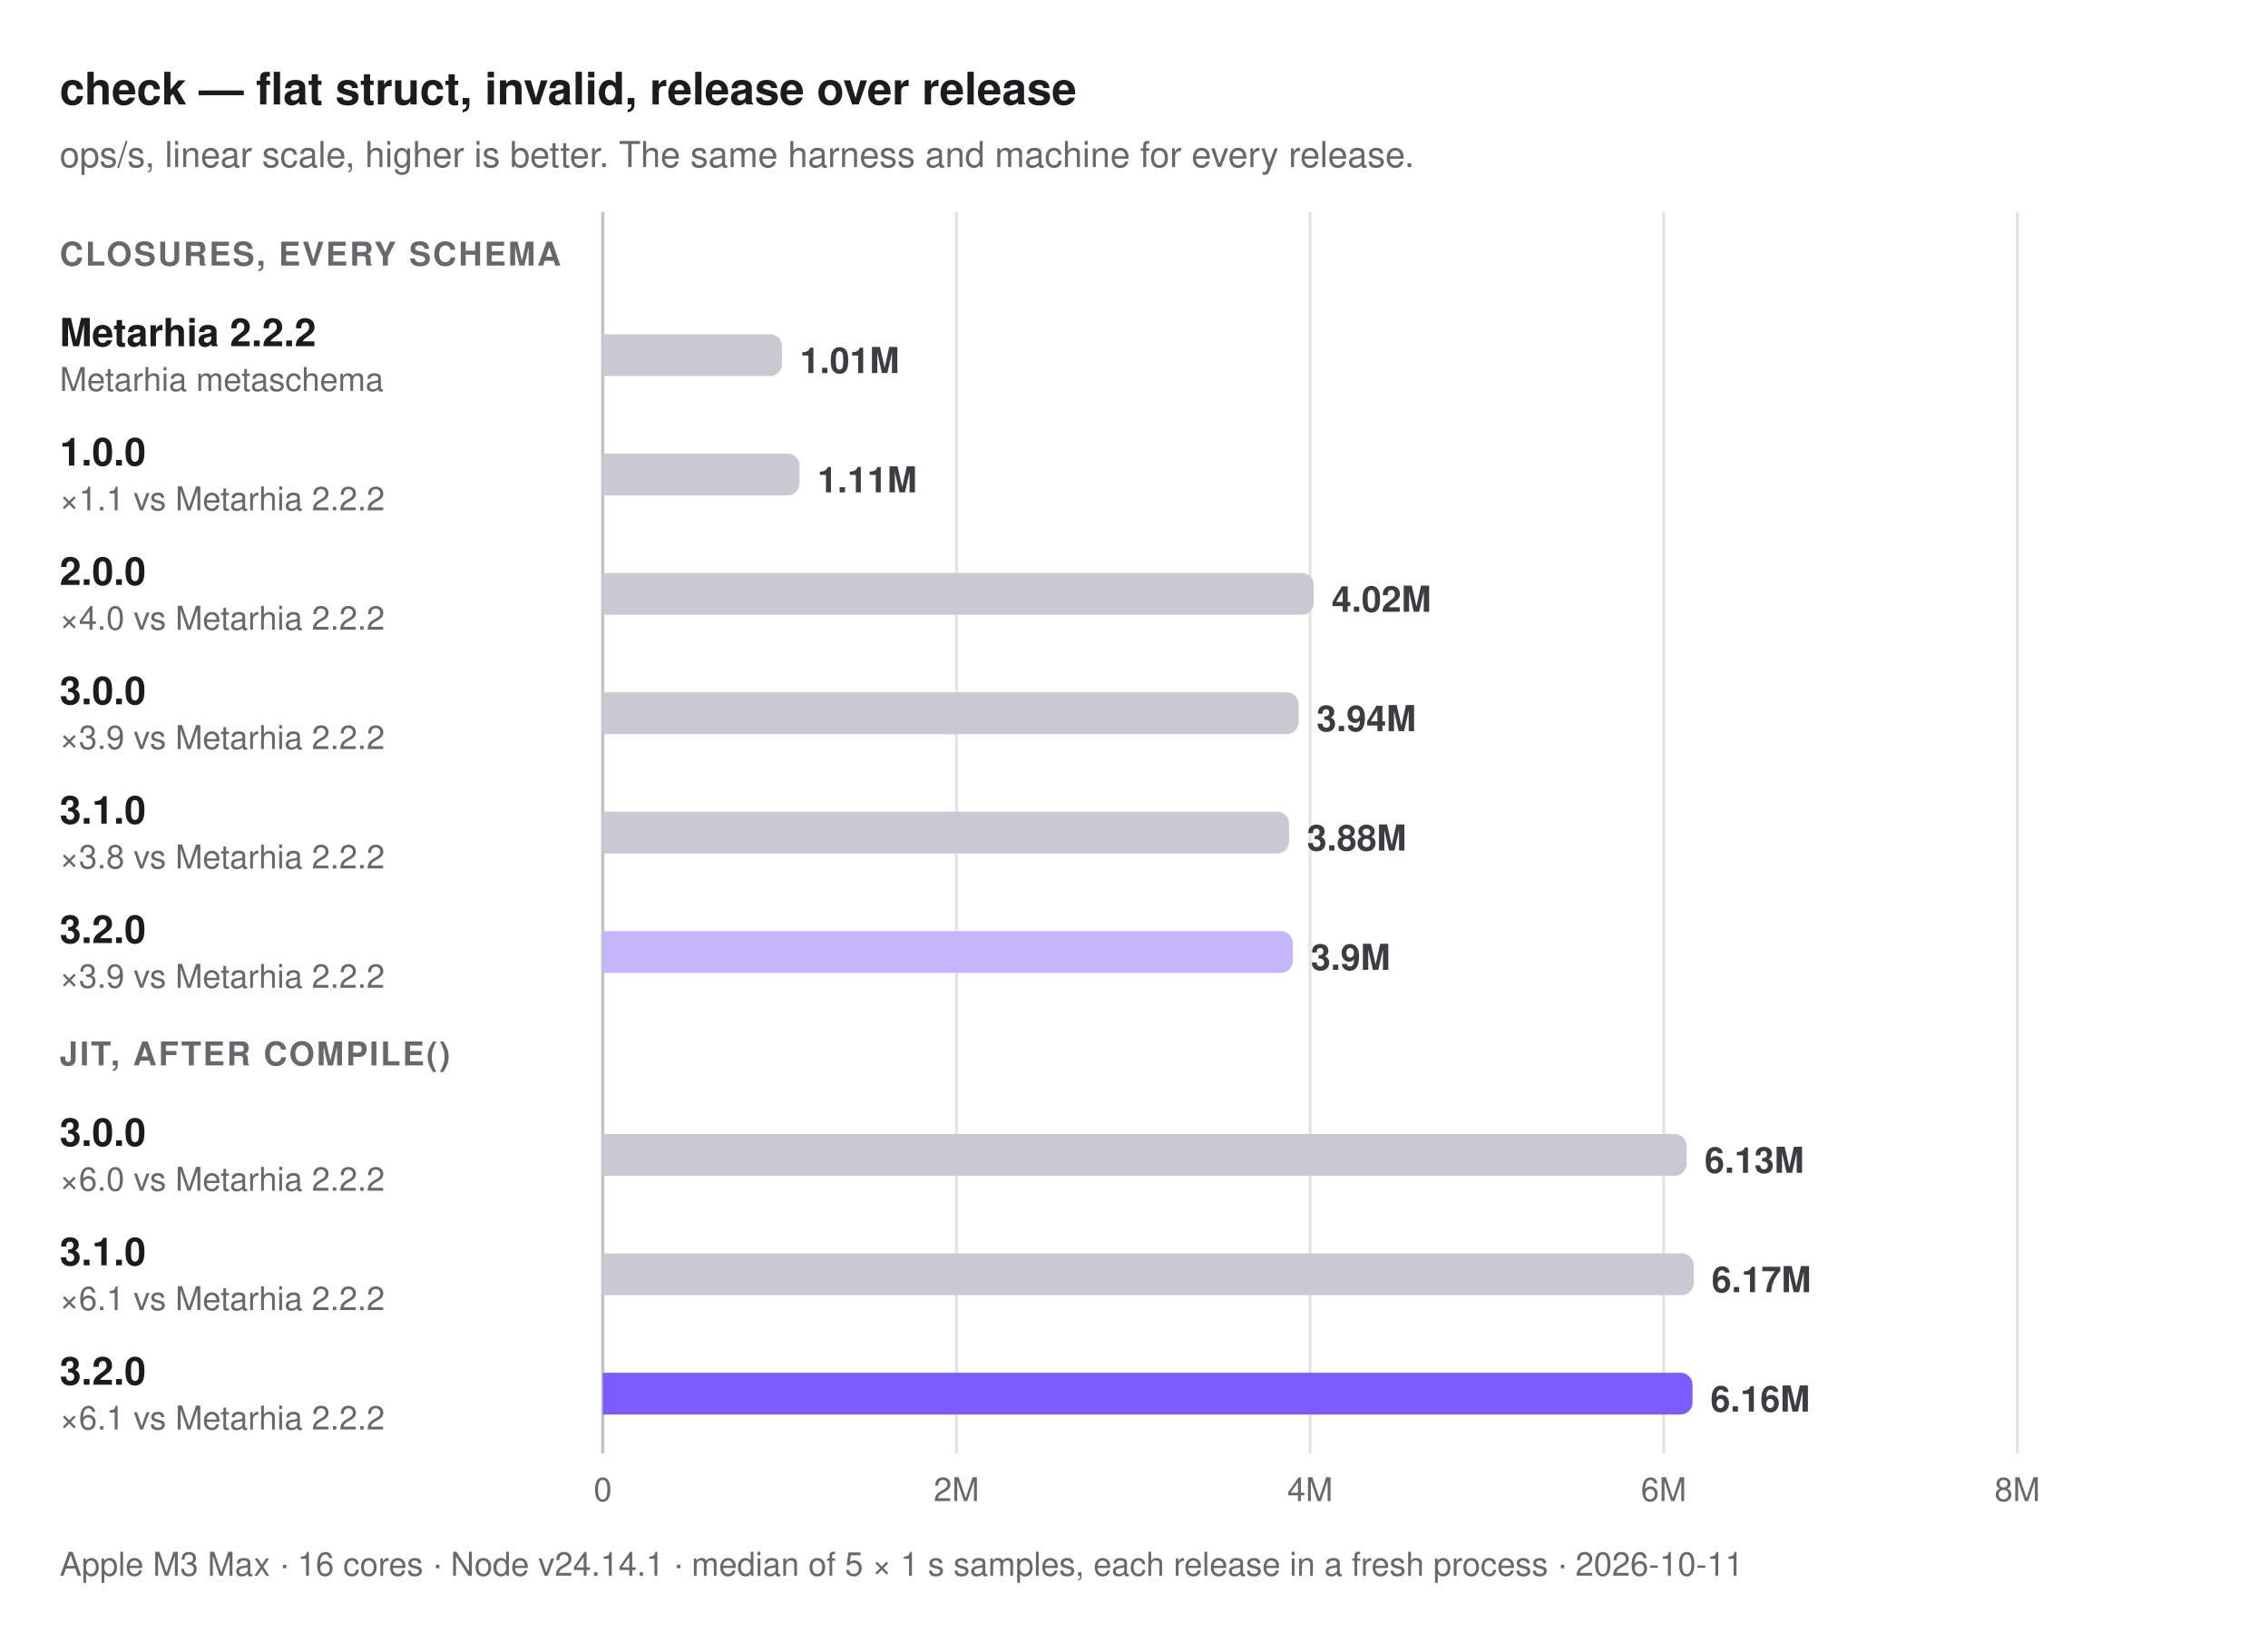
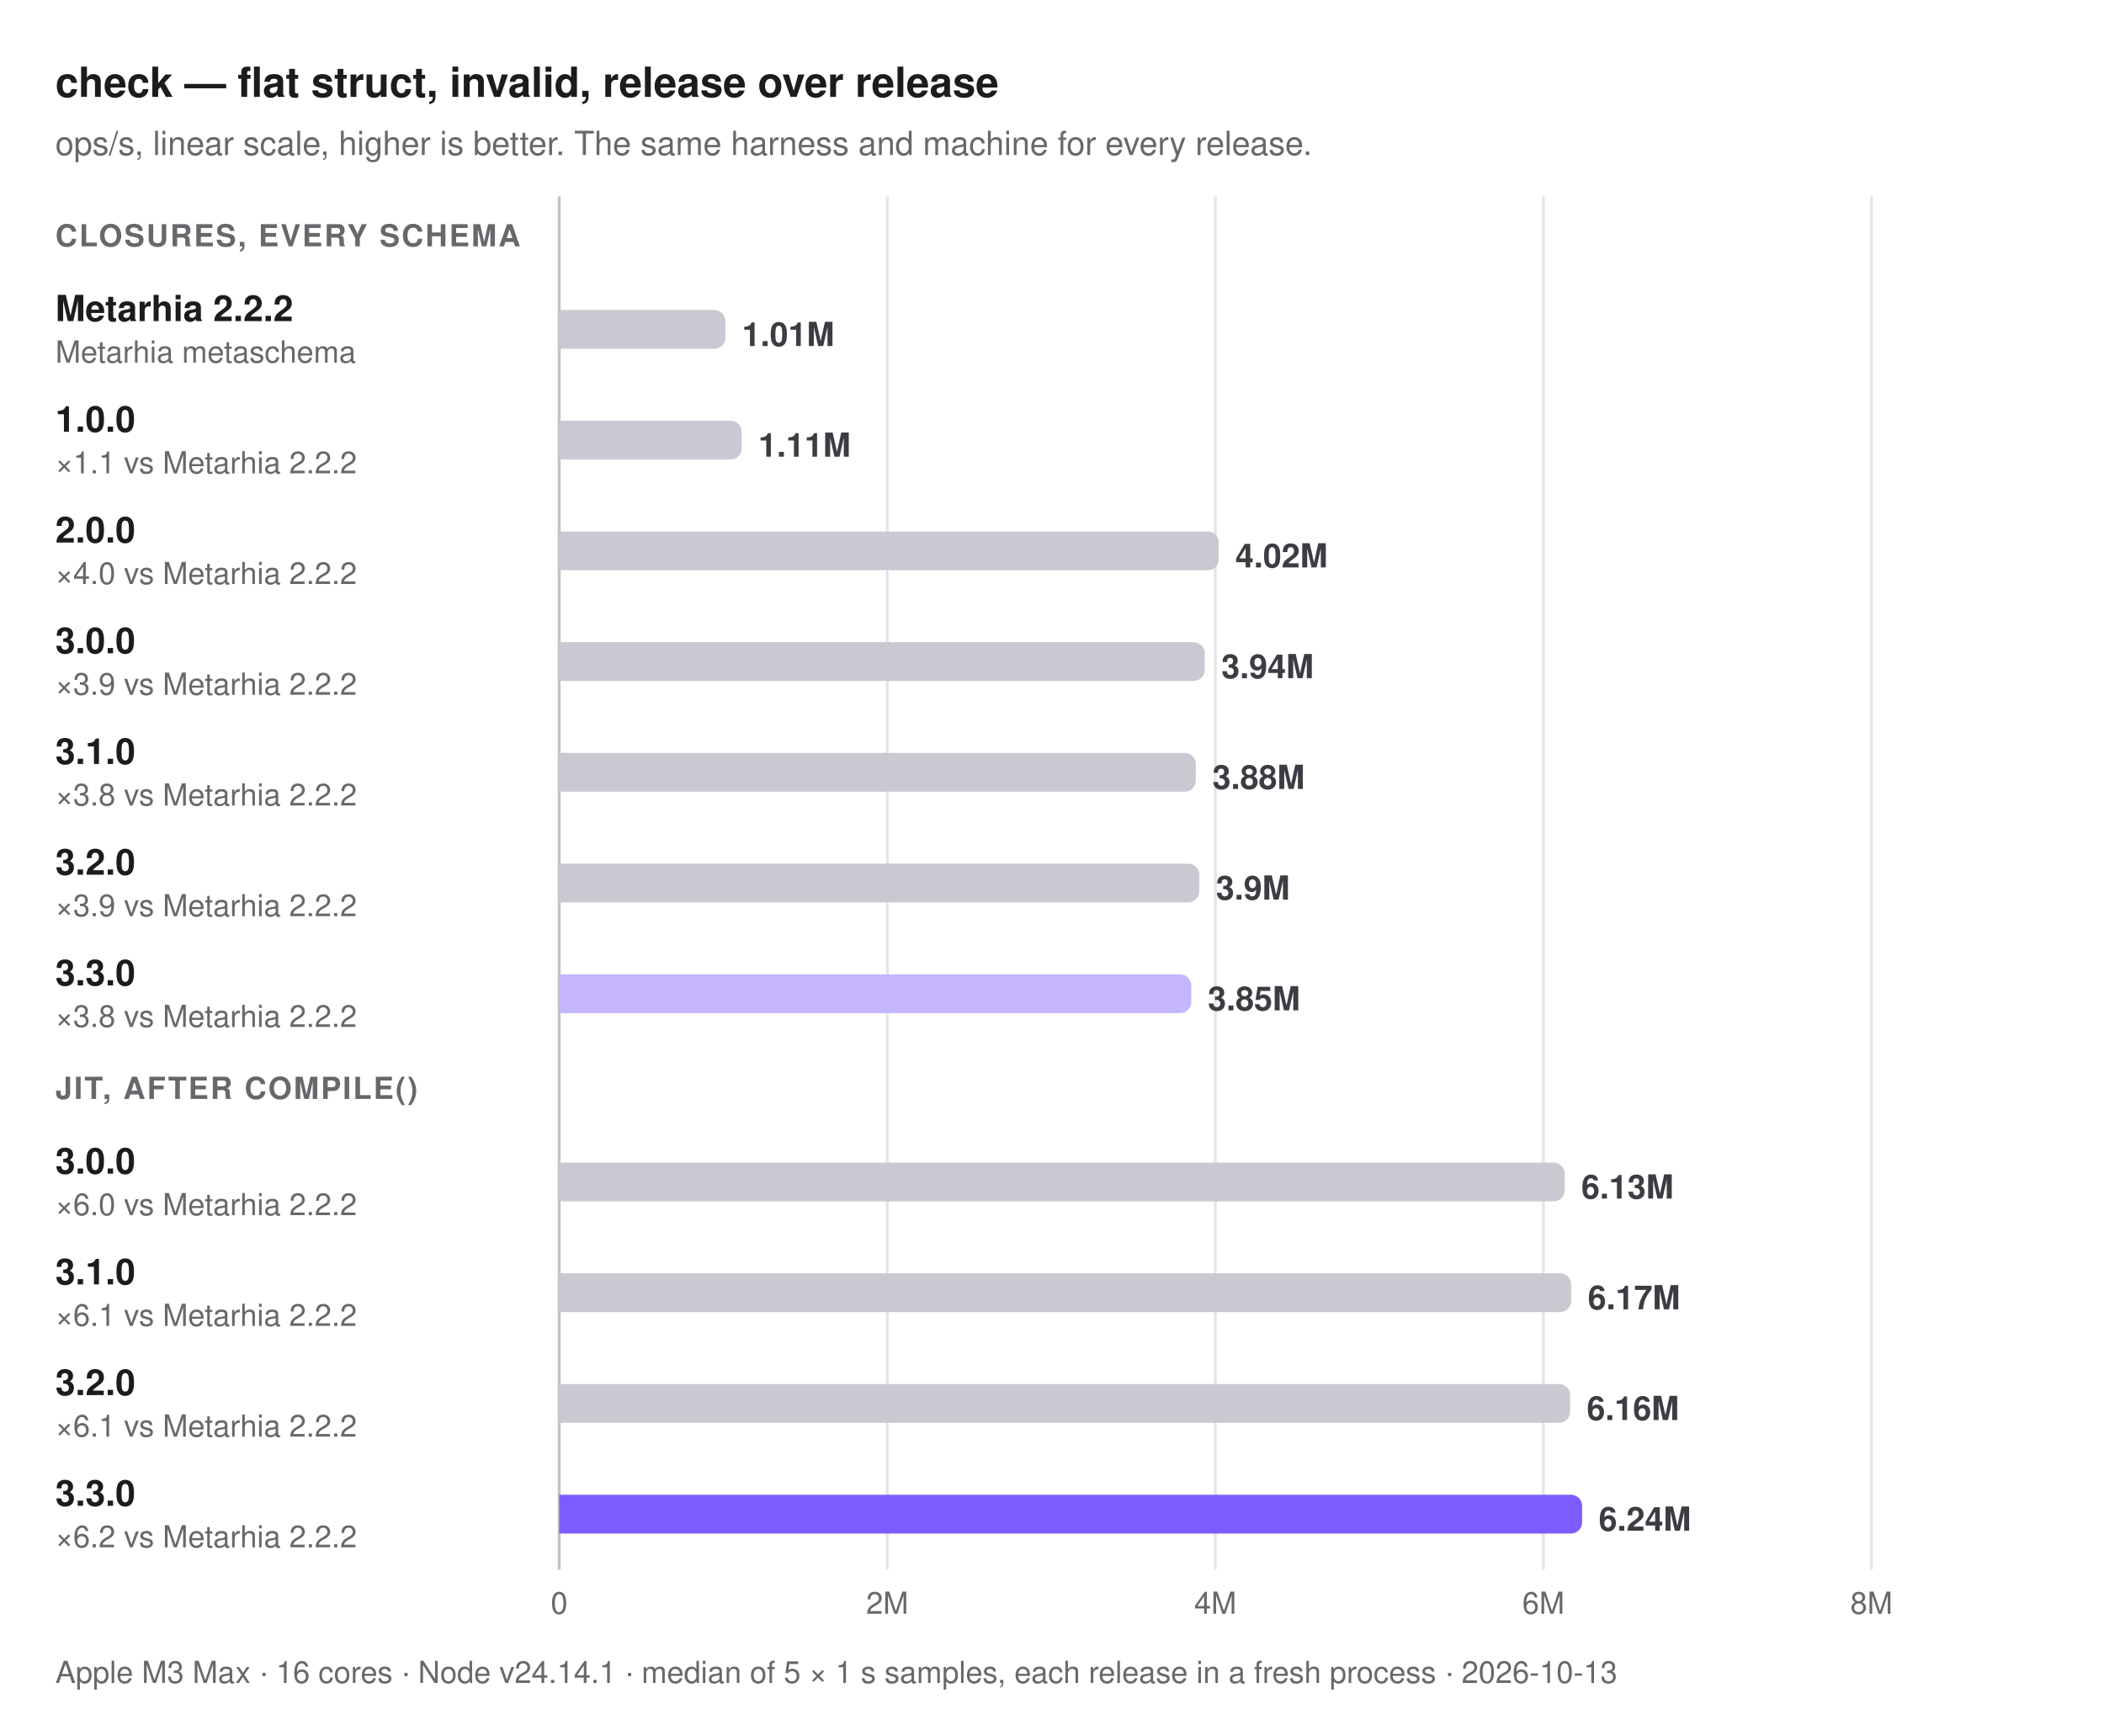
- <svg xmlns="http://www.w3.org/2000/svg" width="760" height="547" viewBox="0 0 760 547" role="img" aria-label="check — flat struct, invalid, release over release. ops/s, linear scale, higher is better. The same harness and machine for every release.">
+ <svg xmlns="http://www.w3.org/2000/svg" width="760" height="627" viewBox="0 0 760 627" role="img" aria-label="check — flat struct, invalid, release over release. ops/s, linear scale, higher is better. The same harness and machine for every release.">
  <style>
  text { font-family: -apple-system, BlinkMacSystemFont, "Segoe UI", Helvetica, Arial, sans-serif; }
  .title { font-size: 15px; font-weight: 700; fill: #1b1c1e; }
  .subtitle, .caption { font-size: 12px; fill: #67676c; }
  .caption { font-size: 11px; }
  .group { font-size: 11px; font-weight: 600; letter-spacing: 0.06em; fill: #67676c; }
  .label { font-size: 13px; font-weight: 600; fill: #1b1c1e; }
  .label.primary, .label.secondary { font-weight: 700; }
  .sublabel { font-size: 11px; fill: #67676c; }
  .value { font-size: 12px; font-weight: 600; fill: #3c3c43; font-variant-numeric: tabular-nums; }
  .value.small { font-size: 10px; }
  .legend { font-size: 11px; fill: #3c3c43; }
  .tick { font-size: 11px; fill: #67676c; font-variant-numeric: tabular-nums; }
  .grid { stroke: #e4e4e7; stroke-width: 1; }
  .axis { stroke: #c2c2c4; stroke-width: 1; }
  .ref { stroke: #67676c; stroke-width: 1; stroke-dasharray: 3 3; }
  .bar { fill: #c9cad1; }
  .bar.primary { fill: #7c5cff; }
  .bar.secondary { fill: #c4b5fd; }
  @media (prefers-color-scheme: dark) {
    .title, .label { fill: #dfdfd6; }
    .subtitle, .caption, .group, .sublabel, .tick { fill: #98989f; }
    .value, .legend { fill: #c2c2c4; }
    .grid { stroke: #2e2e32; }
    .axis { stroke: #48484c; }
    .ref { stroke: #98989f; }
    .bar { fill: #4a4b53; }
    .bar.primary { fill: #9d85ff; }
    .bar.secondary { fill: #5b4aa8; }
  }
</style>
  <text class="title" x="20" y="35">check — flat struct, invalid, release over release</text>
  <text class="subtitle" x="20" y="56">ops/s, linear scale, higher is better. The same harness and machine for every release.</text>
-   <line class="grid" x1="202" y1="71" x2="202" y2="487" />
-   <text class="tick" x="202" y="503" text-anchor="middle">0</text>
-   <line class="grid" x1="320.5" y1="71" x2="320.5" y2="487" />
-   <text class="tick" x="320.5" y="503" text-anchor="middle">2M</text>
-   <line class="grid" x1="439" y1="71" x2="439" y2="487" />
-   <text class="tick" x="439" y="503" text-anchor="middle">4M</text>
-   <line class="grid" x1="557.5" y1="71" x2="557.5" y2="487" />
-   <text class="tick" x="557.5" y="503" text-anchor="middle">6M</text>
-   <line class="grid" x1="676" y1="71" x2="676" y2="487" />
-   <text class="tick" x="676" y="503" text-anchor="middle">8M</text>
-   <line class="axis" x1="202" y1="71" x2="202" y2="487" />
+   <line class="grid" x1="202" y1="71" x2="202" y2="567" />
+   <text class="tick" x="202" y="583" text-anchor="middle">0</text>
+   <line class="grid" x1="320.5" y1="71" x2="320.5" y2="567" />
+   <text class="tick" x="320.5" y="583" text-anchor="middle">2M</text>
+   <line class="grid" x1="439" y1="71" x2="439" y2="567" />
+   <text class="tick" x="439" y="583" text-anchor="middle">4M</text>
+   <line class="grid" x1="557.5" y1="71" x2="557.5" y2="567" />
+   <text class="tick" x="557.5" y="583" text-anchor="middle">6M</text>
+   <line class="grid" x1="676" y1="71" x2="676" y2="567" />
+   <text class="tick" x="676" y="583" text-anchor="middle">8M</text>
+   <line class="axis" x1="202" y1="71" x2="202" y2="567" />
  <text class="group" x="20" y="89">CLOSURES, EVERY SCHEMA</text>
  <g>
    <text class="label" x="20" y="116">Metarhia 2.2.2</text>
    <text class="sublabel" x="20" y="131">Metarhia metaschema</text>
    <path class="bar" d="M202,112H258.034A4,4 0 0 1 262.034,116V122A4,4 0 0 1 258.034,126H202Z" />
    <text class="value" x="268.034" y="125">1.01M</text>
  </g>
  <g>
    <text class="label" x="20" y="156">1.0.0</text>
    <text class="sublabel" x="20" y="171">×1.1 vs Metarhia 2.2.2</text>
    <path class="bar" d="M202,152H263.926A4,4 0 0 1 267.926,156V162A4,4 0 0 1 263.926,166H202Z" />
    <text class="value" x="273.926" y="165">1.11M</text>
  </g>
  <g>
    <text class="label" x="20" y="196">2.0.0</text>
    <text class="sublabel" x="20" y="211">×4.0 vs Metarhia 2.2.2</text>
    <path class="bar" d="M202,192H436.237A4,4 0 0 1 440.237,196V202A4,4 0 0 1 436.237,206H202Z" />
    <text class="value" x="446.237" y="205">4.02M</text>
  </g>
  <g>
    <text class="label" x="20" y="236">3.0.0</text>
    <text class="sublabel" x="20" y="251">×3.9 vs Metarhia 2.2.2</text>
    <path class="bar" d="M202,232H431.184A4,4 0 0 1 435.184,236V242A4,4 0 0 1 431.184,246H202Z" />
    <text class="value" x="441.184" y="245">3.94M</text>
  </g>
  <g>
    <text class="label" x="20" y="276">3.1.0</text>
    <text class="sublabel" x="20" y="291">×3.8 vs Metarhia 2.2.2</text>
    <path class="bar" d="M202,272H427.952A4,4 0 0 1 431.952,276V282A4,4 0 0 1 427.952,286H202Z" />
    <text class="value" x="437.952" y="285">3.88M</text>
  </g>
  <g>
-     <text class="label secondary" x="20" y="316">3.2.0</text>
+     <text class="label" x="20" y="316">3.2.0</text>
    <text class="sublabel" x="20" y="331">×3.9 vs Metarhia 2.2.2</text>
-     <path class="bar secondary" d="M202,312H429.223A4,4 0 0 1 433.223,316V322A4,4 0 0 1 429.223,326H202Z" />
+     <path class="bar" d="M202,312H429.223A4,4 0 0 1 433.223,316V322A4,4 0 0 1 429.223,326H202Z" />
    <text class="value" x="439.223" y="325">3.9M</text>
  </g>
-   <text class="group" x="20" y="357">JIT, AFTER COMPILE()</text>
  <g>
-     <text class="label" x="20" y="384">3.0.0</text>
-     <text class="sublabel" x="20" y="399">×6.0 vs Metarhia 2.2.2</text>
-     <path class="bar" d="M202,380H561.196A4,4 0 0 1 565.196,384V390A4,4 0 0 1 561.196,394H202Z" />
-     <text class="value" x="571.196" y="393">6.13M</text>
+     <text class="label secondary" x="20" y="356">3.3.0</text>
+     <text class="sublabel" x="20" y="371">×3.8 vs Metarhia 2.2.2</text>
+     <path class="bar secondary" d="M202,352H426.291A4,4 0 0 1 430.291,356V362A4,4 0 0 1 426.291,366H202Z" />
+     <text class="value" x="436.291" y="365">3.85M</text>
+   </g>
+   <text class="group" x="20" y="397">JIT, AFTER COMPILE()</text>
+   <g>
+     <text class="label" x="20" y="424">3.0.0</text>
+     <text class="sublabel" x="20" y="439">×6.0 vs Metarhia 2.2.2</text>
+     <path class="bar" d="M202,420H561.196A4,4 0 0 1 565.196,424V430A4,4 0 0 1 561.196,434H202Z" />
+     <text class="value" x="571.196" y="433">6.13M</text>
  </g>
  <g>
-     <text class="label" x="20" y="424">3.1.0</text>
-     <text class="sublabel" x="20" y="439">×6.1 vs Metarhia 2.2.2</text>
-     <path class="bar" d="M202,420H563.547A4,4 0 0 1 567.547,424V430A4,4 0 0 1 563.547,434H202Z" />
-     <text class="value" x="573.547" y="433">6.17M</text>
+     <text class="label" x="20" y="464">3.1.0</text>
+     <text class="sublabel" x="20" y="479">×6.1 vs Metarhia 2.2.2</text>
+     <path class="bar" d="M202,460H563.547A4,4 0 0 1 567.547,464V470A4,4 0 0 1 563.547,474H202Z" />
+     <text class="value" x="573.547" y="473">6.17M</text>
  </g>
  <g>
-     <text class="label primary" x="20" y="464">3.2.0</text>
-     <text class="sublabel" x="20" y="479">×6.1 vs Metarhia 2.2.2</text>
-     <path class="bar primary" d="M202,460H563.165A4,4 0 0 1 567.165,464V470A4,4 0 0 1 563.165,474H202Z" />
-     <text class="value" x="573.165" y="473">6.16M</text>
+     <text class="label" x="20" y="504">3.2.0</text>
+     <text class="sublabel" x="20" y="519">×6.1 vs Metarhia 2.2.2</text>
+     <path class="bar" d="M202,500H563.165A4,4 0 0 1 567.165,504V510A4,4 0 0 1 563.165,514H202Z" />
+     <text class="value" x="573.165" y="513">6.16M</text>
  </g>
-   <text class="caption" x="20" y="528">Apple M3 Max · 16 cores · Node v24.14.1 · median of 5 × 1 s samples, each release in a fresh process · 2026-10-11</text>
+   <g>
+     <text class="label primary" x="20" y="544">3.3.0</text>
+     <text class="sublabel" x="20" y="559">×6.2 vs Metarhia 2.2.2</text>
+     <path class="bar primary" d="M202,540H567.475A4,4 0 0 1 571.475,544V550A4,4 0 0 1 567.475,554H202Z" />
+     <text class="value" x="577.475" y="553">6.24M</text>
+   </g>
+   <text class="caption" x="20" y="608">Apple M3 Max · 16 cores · Node v24.14.1 · median of 5 × 1 s samples, each release in a fresh process · 2026-10-13</text>
</svg>
